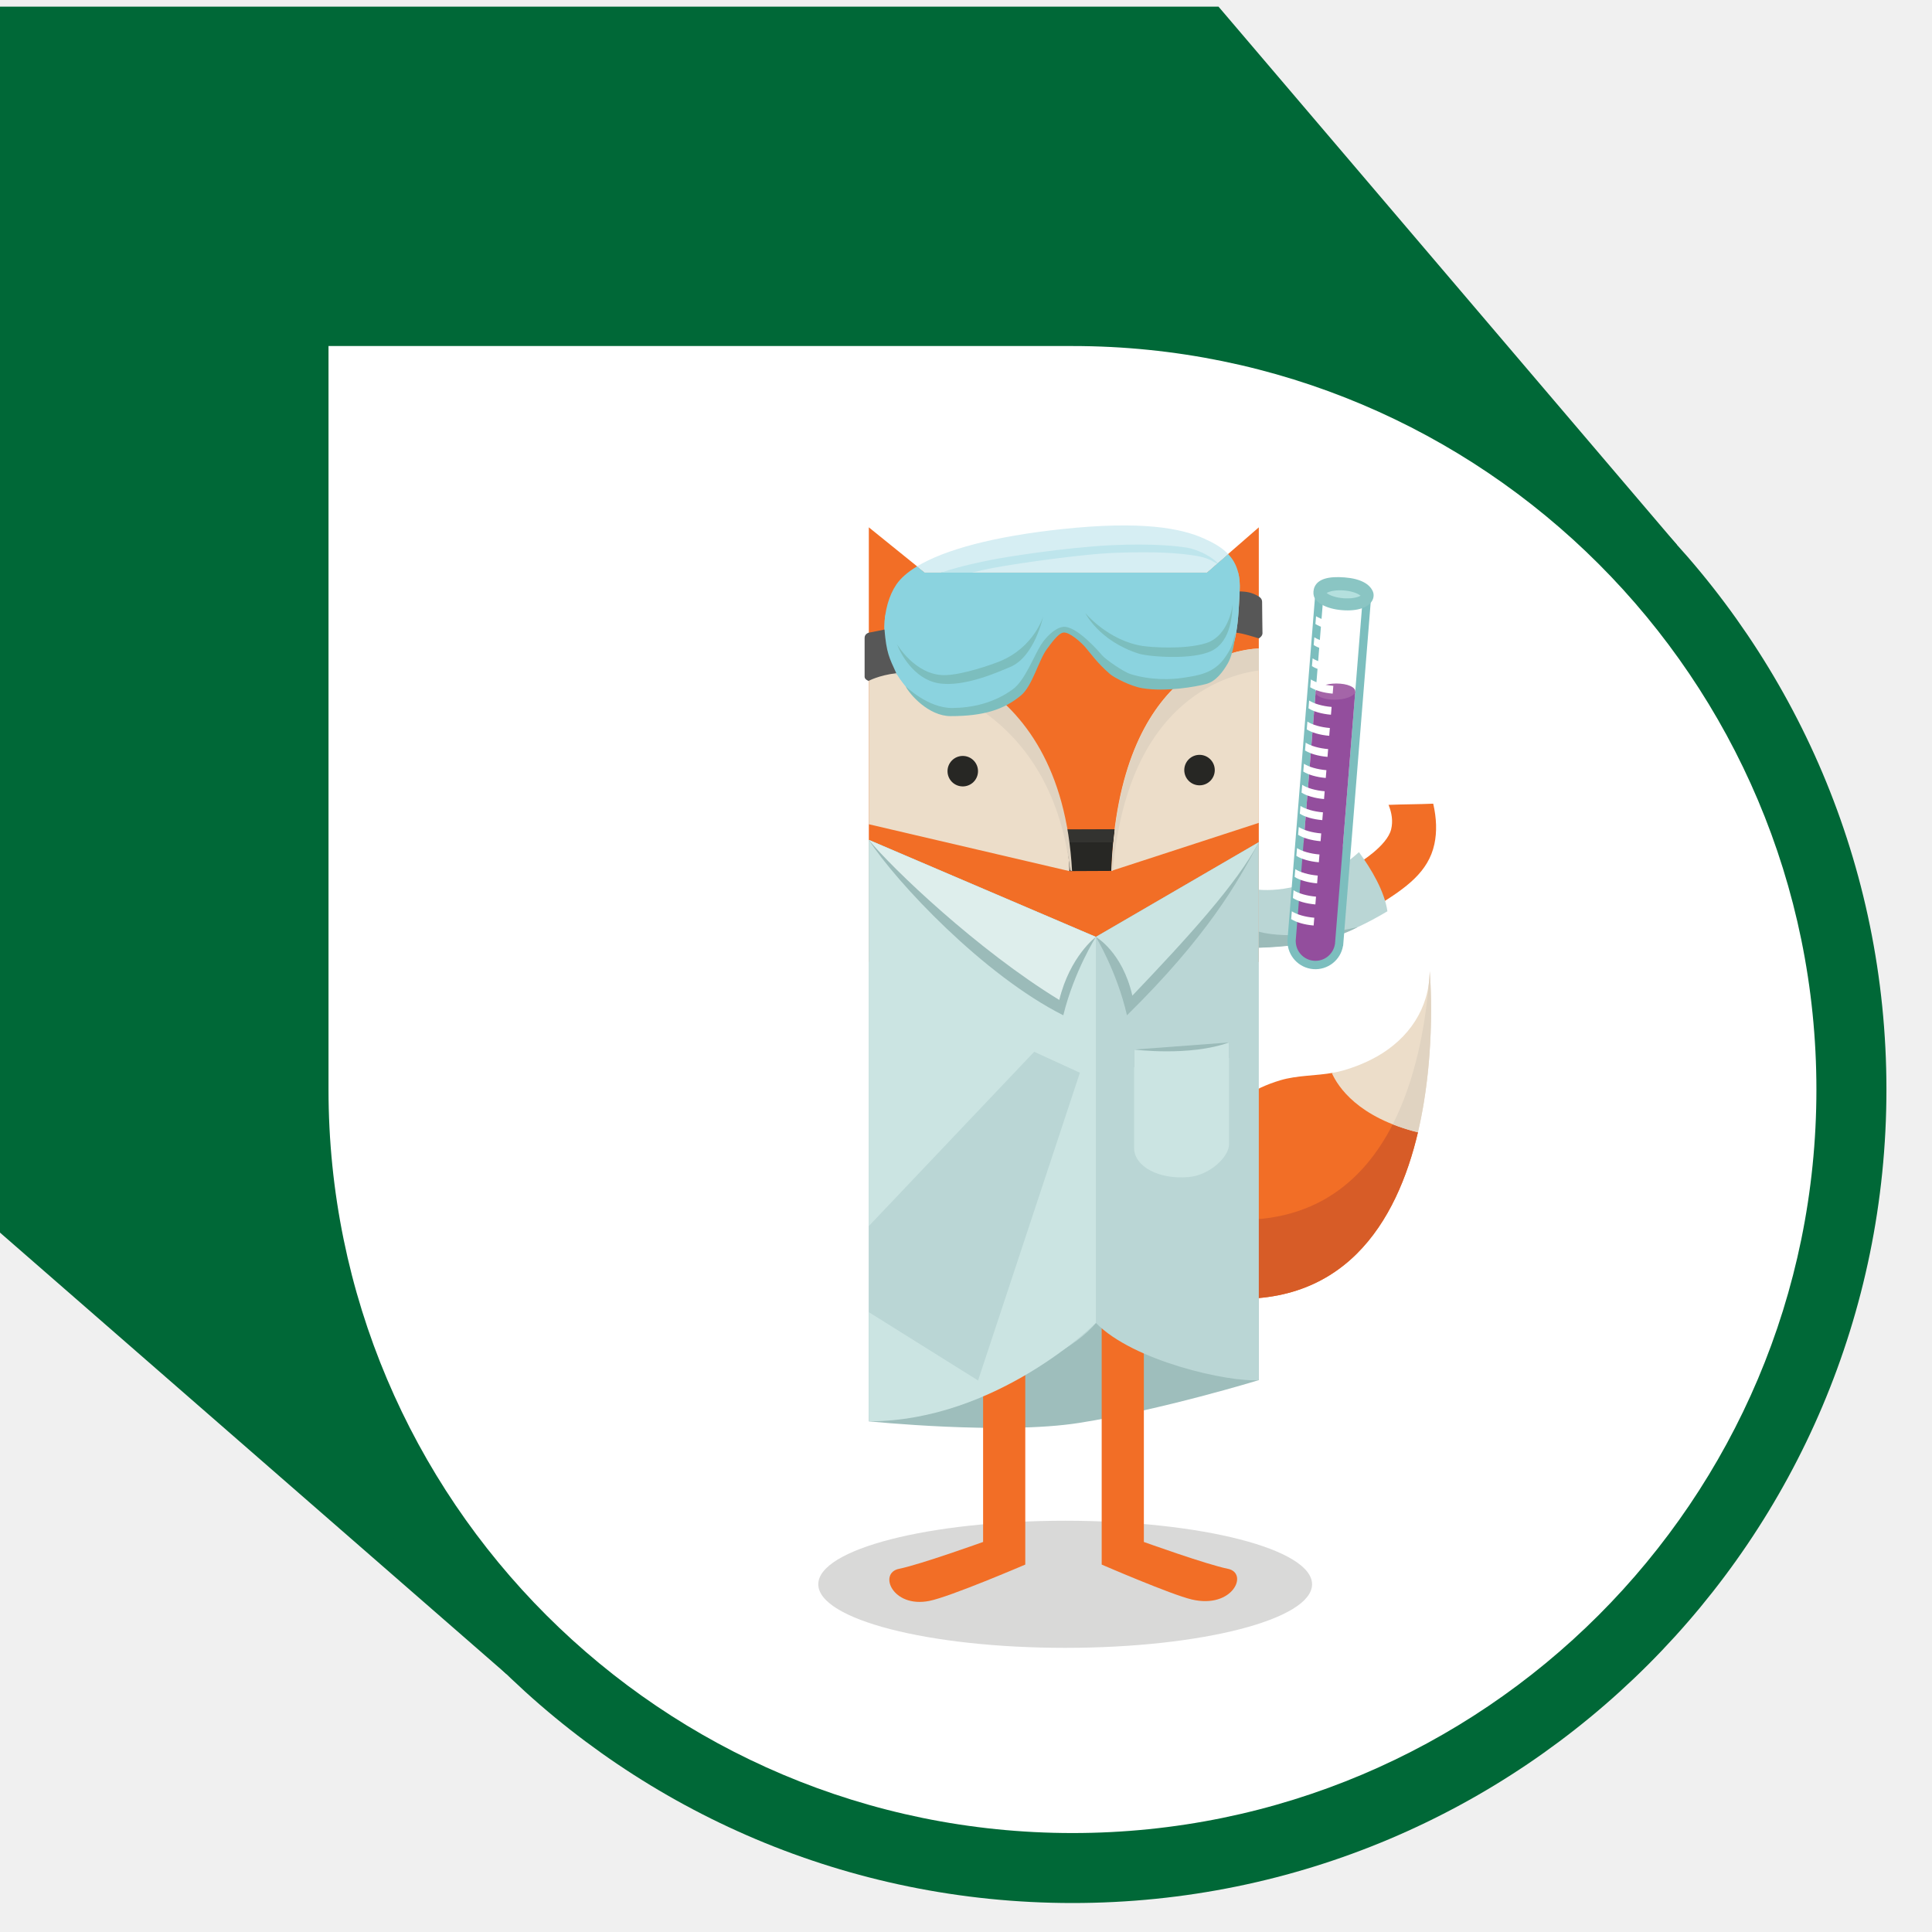
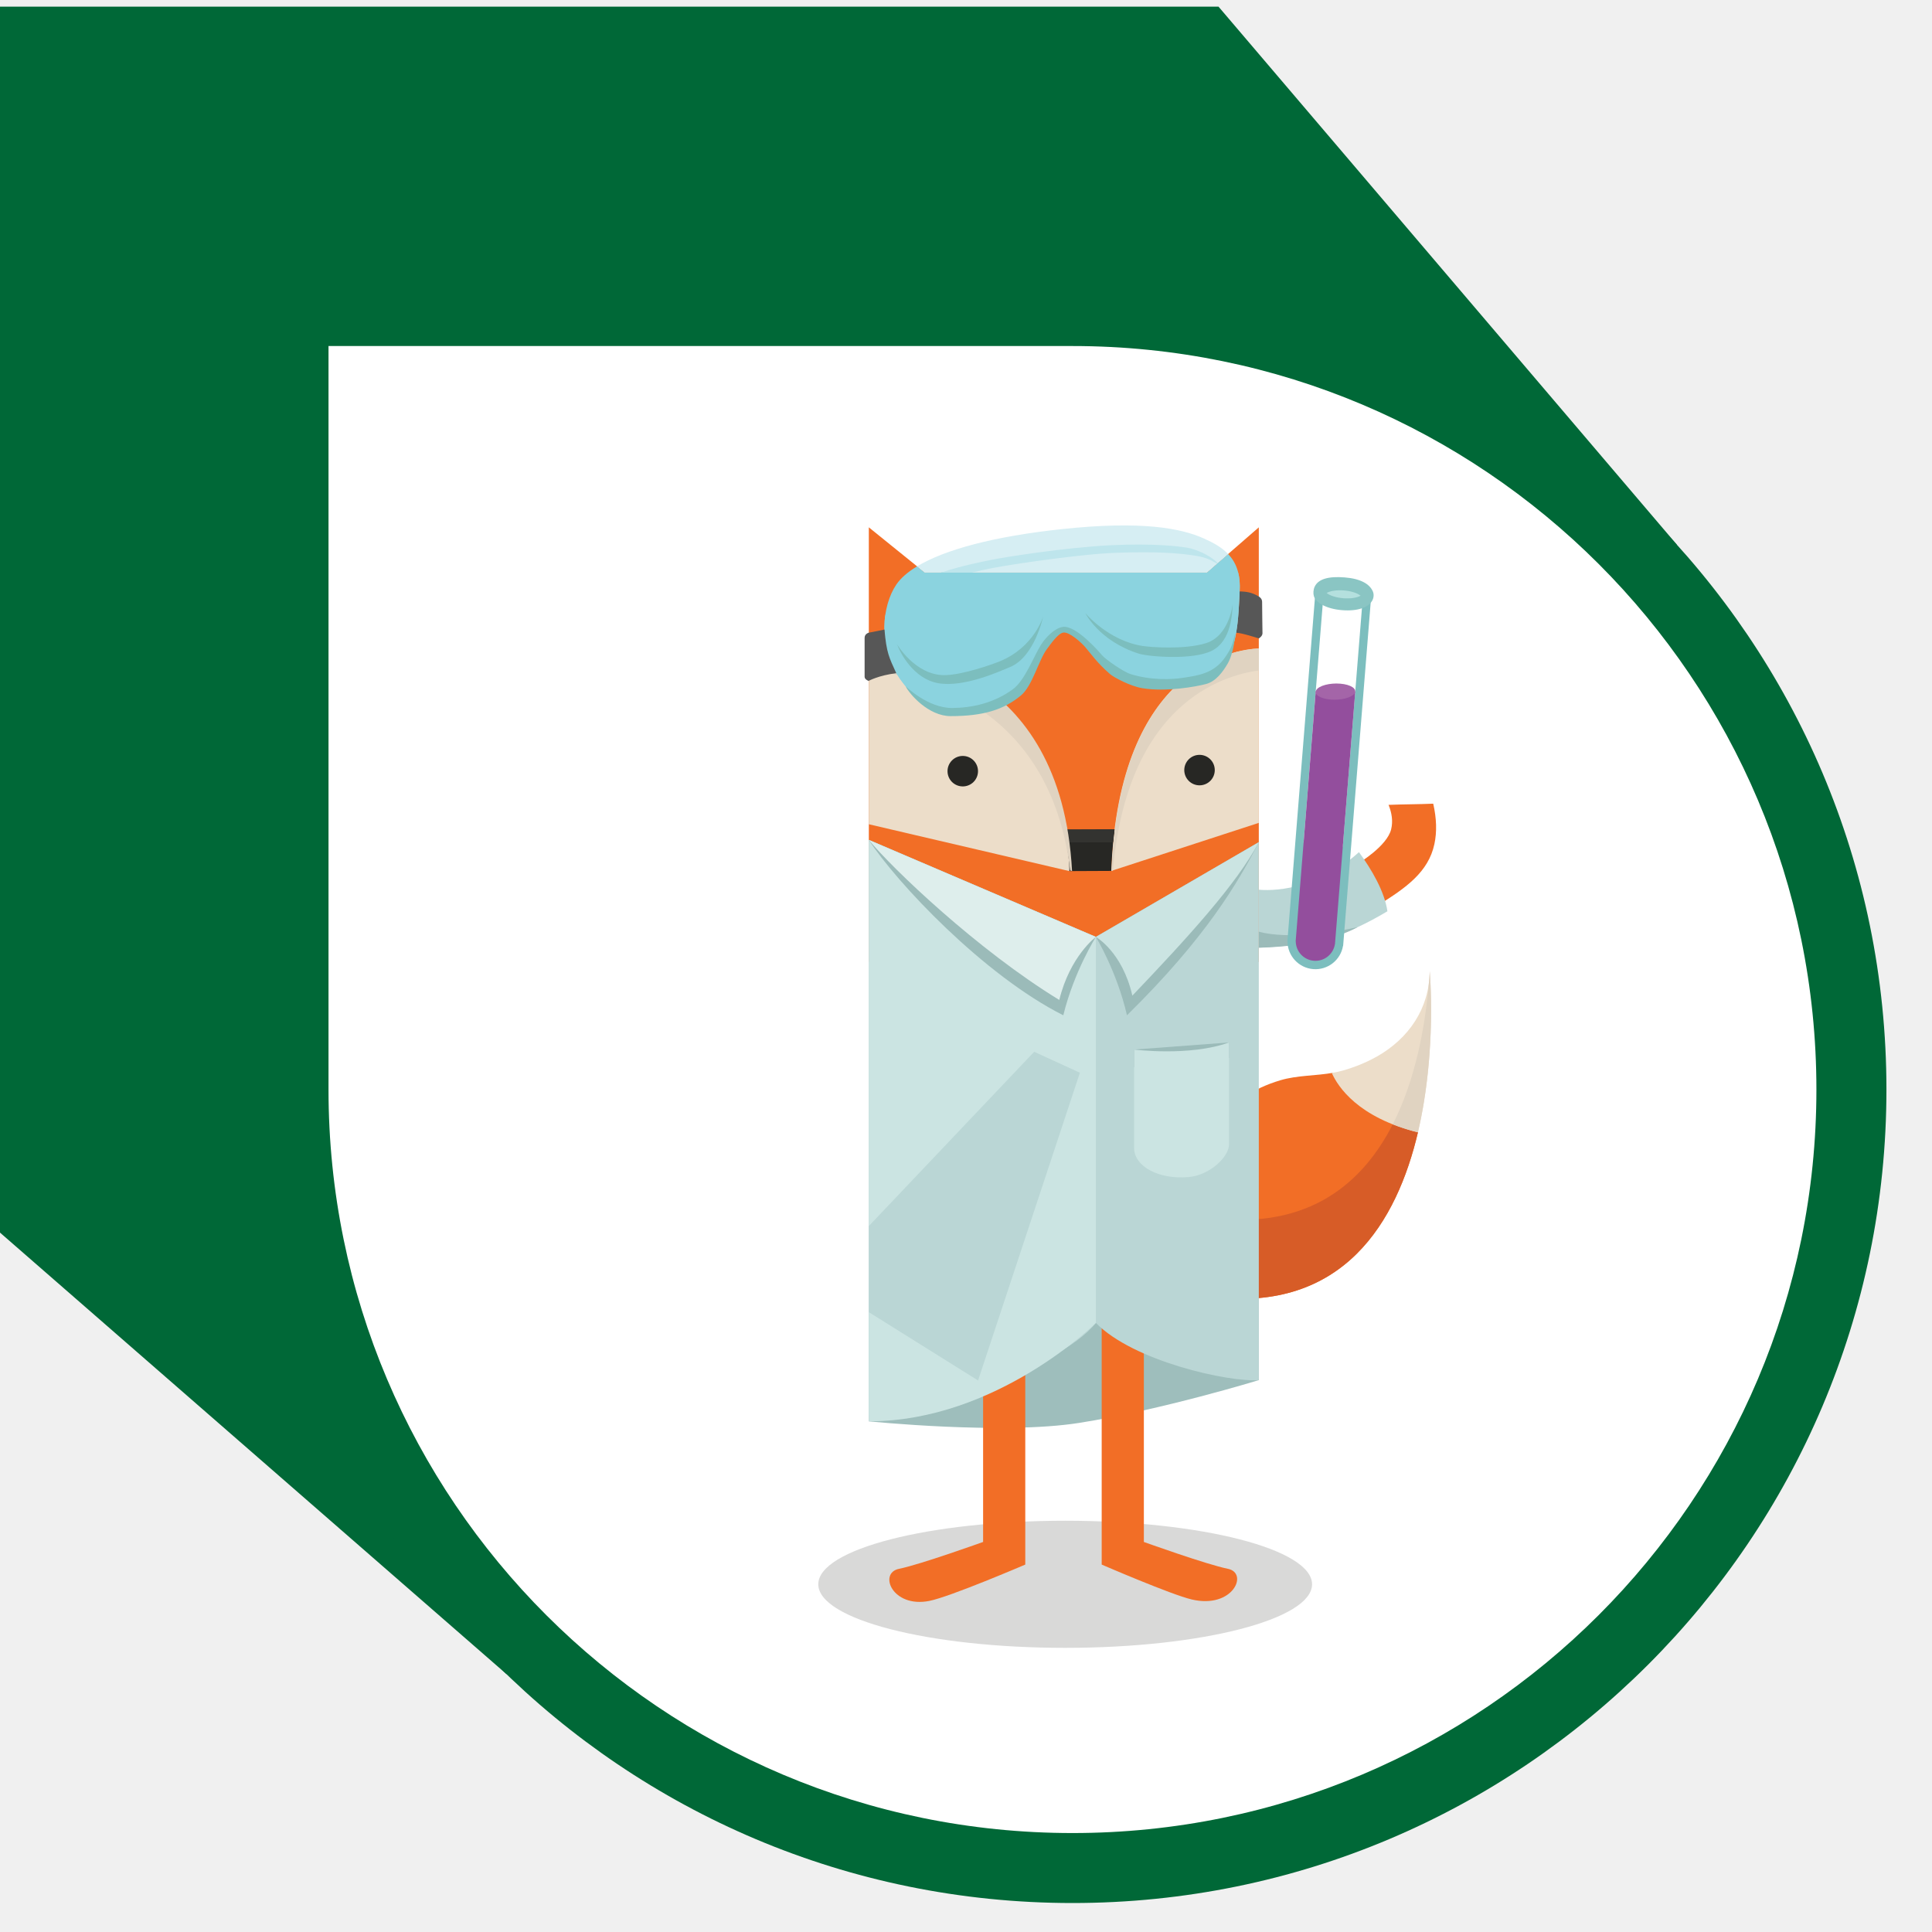
<svg xmlns="http://www.w3.org/2000/svg" width="200px" height="200px" viewBox="0 0 200 200" version="1.1">
  <defs />
  <g id="Page-1" stroke="none" stroke-width="1" fill="none" fill-rule="evenodd">
    <g id="science-fox">
      <g id="Page-1">
        <path d="M0,0.689 L0,127.599 L52.439,173.311 L173.576,56.372 L126.141,0.689 L0,0.689 Z" id="Fill-1" fill="#006837" />
        <g id="Group-6" transform="translate(25.90805, 28.14286)">
          <path d="M0.85,84.645 C0.85,131.153 38.579,168.857 85.118,168.857 C131.646,168.857 169.375,131.153 169.375,84.645 C169.375,38.137 131.646,0.434 85.118,0.434 L0.85,0.434 L0.85,84.645 Z" id="Fill-2" fill="#006837" />
          <path d="M8.099,84.645 C8.099,127.153 42.582,161.613 85.118,161.613 C127.643,161.613 162.126,127.153 162.126,84.645 C162.126,42.138 127.643,7.678 85.118,7.678 L8.099,7.678 L8.099,84.645 Z" id="Fill-4" fill="#FFFFFF" />
        </g>
        <g id="Group-296" transform="translate(65.33333, 54.03429)">
          <path d="M59.299,1.711 C61.528,2.709 63.179,3.938 62.993,7.176 C62.809,10.416 62.913,15.457 58.715,16.379 C57.444,16.658 52.484,17.003 50.72,15.643 C48.84,14.193 46.081,11.346 44.717,11.268 C43.352,11.191 42.122,14.22 41.468,15.797 C40.465,18.219 36.131,19.095 34.438,19.328 C32.073,19.652 29.646,19.199 27.45,15.657 C25.667,12.785 25.935,8.727 27.451,6.482 C29.199,3.894 35.096,1.749 44.62,0.736 C52.837,-0.138 56.902,0.637 59.299,1.711" id="Fill-7" fill="#FFFFFF" />
          <path d="M24.605,93.101 C24.605,93.101 38.413,94.519 46.381,93.264 C54.946,91.914 64.978,88.836 64.978,88.836 L64.978,78.001 L24.605,78.001 L24.605,93.101 Z" id="Fill-9" fill="#9EBEBC" />
          <path d="M44.933,103.392 C30.818,103.392 19.375,106.338 19.375,109.971 C19.375,113.605 30.818,116.551 44.933,116.551 C59.048,116.551 70.491,113.605 70.491,109.971 C70.491,106.338 59.048,103.392 44.933,103.392" id="Fill-11" fill="#D9D9D8" />
          <path d="M48.713,81.799 L48.713,107.93 C48.713,107.93 55.891,111.039 58.035,111.543 C62.304,112.547 63.956,108.803 61.773,108.366 C59.59,107.93 53.079,105.589 53.079,105.589 L53.079,82.913 L48.713,81.799 Z" id="Fill-13" fill="#F26E26" />
          <path d="M40.803,83.785 L40.803,107.93 C40.803,107.93 33.025,111.268 30.864,111.693 C27.047,112.446 25.56,108.803 27.743,108.367 C29.926,107.93 36.437,105.588 36.437,105.588 L36.437,82.913 L40.803,83.785 Z" id="Fill-15" fill="#F26E26" />
          <path d="M81.463,63.135 C79.286,72.423 73.768,81.84 60.167,80.243 C60.167,80.243 60.249,62.483 60.249,62.46 C60.253,61.579 62.651,60.041 63.237,59.648 C64.452,58.831 65.797,58.214 67.201,57.796 C68.985,57.265 70.874,57.347 72.701,57.014" id="Fill-17" fill="#F26E26" />
          <path d="M78.9,62.246 C75.75,68.5 70.136,73.227 60.205,72.074 C60.185,76.266 60.167,80.244 60.167,80.244 C73.769,81.841 79.287,72.422 81.463,63.135" id="Fill-19" fill="#D75C27" />
          <path d="M82.671,46.503 C82.643,50.341 80.502,53.469 77.22,55.327 C76.109,55.955 74.916,56.433 73.691,56.786 C73.309,56.896 72.921,56.973 72.533,57.038 C73.174,58.478 75.251,61.638 81.45,63.187 C83.425,54.8 82.671,46.503 82.671,46.503" id="Fill-21" fill="#ECDDC9" />
          <path d="M82.812,50.204 C82.812,50.301 82.813,50.398 82.813,50.499 C82.813,50.398 82.812,50.301 82.812,50.204" id="Fill-23" fill="#E0D3C1" />
          <path d="M82.807,49.727 C82.809,49.801 82.81,49.877 82.81,49.952 C82.81,49.877 82.809,49.801 82.807,49.727" id="Fill-25" fill="#E0D3C1" />
          <path d="M82.812,50.704 C82.812,50.824 82.811,50.944 82.81,51.068 C82.811,50.944 82.812,50.824 82.812,50.704" id="Fill-27" fill="#E0D3C1" />
          <path d="M82.791,48.863 C82.792,48.888 82.792,48.914 82.793,48.94 C82.792,48.914 82.792,48.888 82.791,48.863" id="Fill-29" fill="#E0D3C1" />
          <path id="Fill-31" fill="#E0D3C1" />
          <path d="M82.8,49.28 C82.801,49.331 82.803,49.381 82.804,49.433 C82.803,49.381 82.801,49.331 82.8,49.28" id="Fill-33" fill="#E0D3C1" />
          <path d="M82.808,51.232 C82.807,51.373 82.805,51.516 82.803,51.661 C82.805,51.516 82.807,51.373 82.808,51.232" id="Fill-35" fill="#E0D3C1" />
          <path d="M82.8,51.78 C82.796,51.944 82.793,52.111 82.788,52.281 C82.793,52.111 82.796,51.944 82.8,51.78" id="Fill-37" fill="#E0D3C1" />
          <path d="M82.786,52.339 C82.78,52.529 82.775,52.721 82.767,52.917 C82.775,52.721 82.78,52.529 82.786,52.339" id="Fill-39" fill="#E0D3C1" />
          <path d="M82.66,46.761 C82.638,47.073 82.612,47.39 82.585,47.712 C82.583,47.726 82.582,47.74 82.581,47.755 C82.626,47.416 82.653,47.071 82.662,46.718 C82.662,46.733 82.661,46.746 82.66,46.761" id="Fill-41" fill="#E0D3C1" />
          <path d="M82.671,46.511 C82.671,46.51 82.67,46.503 82.67,46.503 C82.67,46.591 82.662,46.675 82.66,46.761 C82.661,46.746 82.661,46.733 82.662,46.719 C82.664,46.649 82.671,46.581 82.671,46.511" id="Fill-43" fill="#E0D3C1" />
          <path d="M82.793,48.94 C82.796,49.05 82.798,49.164 82.801,49.28 C82.798,49.164 82.795,49.05 82.793,48.94" id="Fill-45" fill="#E0D3C1" />
          <path d="M82.803,49.434 C82.804,49.529 82.807,49.627 82.808,49.727 C82.807,49.627 82.804,49.529 82.803,49.434" id="Fill-47" fill="#E0D3C1" />
          <path d="M82.788,52.281 C82.788,52.3 82.787,52.32 82.786,52.339 C82.787,52.32 82.788,52.3 82.788,52.281" id="Fill-49" fill="#E0D3C1" />
          <path d="M82.767,52.92 L82.767,52.917 L82.767,52.92" id="Fill-51" fill="#E0D3C1" />
          <path d="M82.779,48.476 C82.784,48.6 82.787,48.729 82.79,48.862 C82.787,48.728 82.784,48.6 82.779,48.476" id="Fill-53" fill="#E0D3C1" />
          <path d="M82.81,49.953 C82.811,50.035 82.811,50.119 82.811,50.204 C82.811,50.119 82.811,50.035 82.81,49.953" id="Fill-55" fill="#E0D3C1" />
          <path d="M82.802,51.661 C82.801,51.701 82.801,51.74 82.8,51.779 C82.801,51.74 82.801,51.701 82.802,51.661" id="Fill-57" fill="#E0D3C1" />
          <path d="M82.81,51.068 C82.81,51.122 82.809,51.178 82.808,51.232 C82.809,51.178 82.81,51.122 82.81,51.068" id="Fill-59" fill="#E0D3C1" />
          <path d="M82.779,48.476 C82.737,47.234 82.671,46.504 82.671,46.504 L82.671,46.51 C82.671,46.515 82.672,46.523 82.673,46.542 C82.687,46.7 82.742,47.392 82.779,48.476" id="Fill-61" fill="#E0D3C1" />
          <path d="M82.812,50.499 L82.812,50.704 L82.812,50.499" id="Fill-63" fill="#E0D3C1" />
          <path d="M82.786,52.339 C82.787,52.32 82.787,52.299 82.788,52.28 C82.793,52.11 82.796,51.945 82.8,51.78 C82.801,51.741 82.801,51.7 82.802,51.661 C82.804,51.516 82.806,51.373 82.809,51.232 C82.809,51.177 82.81,51.122 82.81,51.068 C82.811,50.944 82.812,50.824 82.812,50.703 L82.812,50.499 L82.812,50.203 C82.811,50.119 82.811,50.034 82.81,49.952 C82.81,49.876 82.809,49.801 82.808,49.727 C82.806,49.628 82.805,49.529 82.803,49.433 C82.802,49.381 82.801,49.331 82.801,49.28 C82.799,49.164 82.795,49.049 82.793,48.94 C82.792,48.914 82.792,48.888 82.791,48.863 C82.787,48.73 82.783,48.599 82.779,48.476 L82.779,48.476 C82.742,47.392 82.687,46.7 82.673,46.541 C82.67,46.601 82.666,46.66 82.662,46.718 C82.652,47.07 82.626,47.416 82.581,47.755 C82.188,52.298 81.191,57.747 78.845,62.351 C79.623,62.659 80.48,62.944 81.45,63.186 C82.314,59.519 82.655,55.867 82.767,52.921 L82.767,52.917 C82.775,52.721 82.78,52.529 82.786,52.339" id="Fill-65" fill="#E0D3C1" />
          <path d="M82.674,46.542 C82.672,46.522 82.671,46.516 82.671,46.511 C82.67,46.581 82.665,46.648 82.662,46.718 C82.666,46.66 82.67,46.601 82.674,46.542" id="Fill-67" fill="#E0D3C1" />
          <path d="M24.606,0.555 L24.606,45.543 L64.978,45.543 L64.978,0.555 L59.613,5.222 L30.38,5.222 L24.606,0.555 Z" id="Fill-69" fill="#F26E26" />
          <path d="M64.979,13.09 L64.979,31.148 L49.701,36.123 C50.529,14.838 62.517,13.2 64.979,13.09" id="Fill-71" fill="#ECDDC9" />
          <path id="Fill-73" fill="#F26E26" />
          <path d="M34.849,17.307 C46.964,25.798 45.368,36.142 45.368,36.142 L24.606,31.292 L24.606,13.09 C24.606,13.09 30.414,14.198 34.849,17.307" id="Fill-75" fill="#ECDDC9" />
          <path d="M35.443,24.677 C36.062,25.291 36.067,26.289 35.453,26.909 C34.84,27.527 33.841,27.531 33.221,26.919 C32.602,26.305 32.597,25.307 33.211,24.688 C33.824,24.068 34.824,24.064 35.443,24.677" id="Fill-77" fill="#272724" />
          <path d="M59.952,24.565 C60.571,25.178 60.576,26.177 59.962,26.796 C59.349,27.414 58.349,27.419 57.73,26.807 C57.111,26.193 57.106,25.194 57.72,24.575 C58.333,23.956 59.333,23.952 59.952,24.565" id="Fill-79" fill="#272724" />
          <path d="M45.369,36.142 C45.369,36.142 45.425,34.448 44.74,31.842 L50.046,31.823 C49.879,33.16 49.76,34.589 49.7,36.122" id="Fill-81" fill="#272724" />
          <path d="M44.74,31.842 L50.046,31.822 C49.991,32.257 49.945,32.705 49.901,33.159 L45.046,33.176 C44.965,32.765 44.865,32.319 44.74,31.842" id="Fill-83" fill="#333330" />
          <path d="M64.979,13.099 L64.979,15.373 C61.161,15.882 51.359,18.872 49.876,36.085 L49.733,36.133 C50.561,14.848 62.517,13.21 64.979,13.099" id="Fill-85" fill="#E0D3C1" />
          <path d="M24.623,13.099 L24.606,15.373 C29.886,15.882 43.397,18.872 45.448,36.085 L45.646,36.133 C44.5,14.847 28.028,13.21 24.623,13.099" id="Fill-87" fill="#E0D3C1" />
          <path d="M24.606,32.914 L24.606,92.485 C28.631,92.485 44.194,87.857 48.112,82.913 C52.029,86.916 61.931,89.072 64.978,88.835 L64.978,33.149 L48.112,42.957 L24.606,32.914 Z" id="Fill-89" fill="#BAD6D5" />
          <path d="M78.41,29.285 C78.748,30.12 78.884,30.981 78.676,31.823 C78.249,33.552 75.345,35.292 75.345,35.292 C75.345,35.292 75.878,38.045 77.292,39.693 C80.235,37.87 82.535,36.235 83.155,33.345 C83.423,32.096 83.386,30.697 83.033,29.162 C81.508,29.229 79.952,29.221 78.41,29.285" id="Fill-91" fill="#F26E26" />
          <path d="M64.979,38.064 C64.979,38.064 70.28,38.77 75.345,34.179 C76.642,35.946 77.997,38.242 78.291,40.301 C73.931,42.891 70.893,43.805 64.979,44.069 L64.979,38.064 Z" id="Fill-93" fill="#BAD6D5" />
          <path d="M48.111,42.957 C48.111,42.957 50.288,46.522 51.33,51.069 C59.548,42.989 62.823,37.329 64.979,33.149 C60.703,35.635 48.111,42.957 48.111,42.957" id="Fill-95" fill="#9BBBB9" />
          <path d="M48.111,42.957 C48.111,42.957 50.846,44.487 51.888,49.033 C57.593,43.054 62.709,37.456 64.979,33.149 C60.703,35.635 48.111,42.957 48.111,42.957" id="Fill-97" fill="#CBE4E2" />
          <path d="M62.995,7.181 C63.73,7.223 64.231,7.268 64.972,7.713 C65.099,7.784 65.32,7.964 65.32,8.275 C65.32,9.417 65.355,10.772 65.358,11.523 C65.359,11.835 64.982,12.054 64.982,12.054 C64.982,12.054 63.179,11.468 62.633,11.468 C62.934,9.353 62.979,7.641 62.995,7.181" id="Fill-99" fill="#575757" />
          <path d="M30.379,5.222 L29.603,4.594 C28.621,5.187 27.898,5.82 27.451,6.482 C25.935,8.727 25.666,12.784 27.45,15.657 C29.646,19.199 32.072,19.652 34.438,19.328 C36.131,19.095 40.464,18.219 41.468,15.797 C42.121,14.22 43.351,11.19 44.717,11.268 C46.082,11.346 48.839,14.193 50.72,15.643 C52.484,17.002 57.444,16.658 58.715,16.379 C62.913,15.457 62.808,10.416 62.993,7.176 C63.098,5.365 62.626,4.183 61.801,3.318 L59.613,5.222 L30.379,5.222 Z" id="Fill-101" fill="#8BD3DF" />
          <path d="M30.379,5.222 L59.613,5.222 L61.801,3.318 C61.151,2.636 60.282,2.151 59.298,1.711 C56.901,0.637 52.837,-0.138 44.621,0.736 C37.532,1.49 32.458,2.87 29.603,4.594 L30.379,5.222 Z" id="Fill-103" fill="#D6EEF3" />
          <path d="M62.84,5.218 C62.68,8.377 62.324,12.392 58.623,13.206 C57.352,13.485 52.391,13.828 50.627,12.469 C48.747,11.02 45.99,8.173 44.625,8.095 C43.259,8.016 42.029,11.046 41.376,12.624 C40.372,15.045 36.039,15.922 34.346,16.154 C31.98,16.479 29.554,16.026 27.358,12.484 C26.83,11.634 26.488,10.63 26.304,9.582 C26.077,11.649 26.397,13.958 27.451,15.658 C29.648,19.199 32.074,19.653 34.439,19.328 C36.132,19.096 40.466,18.219 41.47,15.797 C42.123,14.219 43.353,11.19 44.718,11.269 C46.082,11.346 48.841,14.193 50.721,15.642 C52.485,17.002 57.446,16.658 58.716,16.379 C62.915,15.456 62.81,10.415 62.995,7.177 C63.039,6.421 62.981,5.777 62.84,5.218" id="Fill-105" fill="#8BD3DF" />
          <path d="M27.529,12.662 C27.529,12.662 29.398,15.852 32.411,15.856 C34.281,15.857 37.464,14.713 38.16,14.428 C41.718,12.973 42.651,9.793 42.651,9.793 C42.651,9.793 41.778,13.968 39.226,15.018 C38.219,15.432 34.472,17.168 31.775,16.686 C29.214,16.229 27.843,13.525 27.529,12.662" id="Fill-107" fill="#7CBEBE" />
          <path d="M62.278,8.468 C62.278,8.468 61.961,11.8 59.48,12.555 C57.208,13.246 53.679,12.948 52.974,12.84 C49.374,12.288 47.018,9.431 47.018,9.431 C47.018,9.431 48.432,12.317 52.542,13.627 C53.53,13.942 58.082,14.328 60.09,13.343 C62.184,12.317 62.223,9.376 62.278,8.468" id="Fill-109" fill="#7CBEBE" />
          <path d="M61.509,13.984 C60.345,15.686 58.714,15.89 57.107,16.137 C55.973,16.313 53.816,16.409 51.687,15.742 C50.959,15.514 49.112,14.223 48.769,13.818 C48.427,13.414 46.034,10.653 44.677,10.863 C43.871,10.99 42.942,11.898 42.423,12.724 C41.694,13.882 40.762,16.397 39.543,17.298 C37.588,18.741 35.328,19.237 33.269,19.258 C30.715,19.284 28.414,17.003 28.414,17.003 C28.825,17.843 30.799,20.094 33.064,20.098 C36.528,20.103 38.615,19.407 40.365,17.951 C41.539,16.976 42.214,14.247 43.046,13.153 C43.408,12.677 44.18,11.532 44.744,11.449 C45.362,11.358 46.593,12.469 47.018,12.964 C47.578,13.617 48.251,14.601 49.57,15.742 C49.987,16.103 51.673,16.994 52.901,17.205 C55.332,17.621 58.505,17.049 59.533,16.769 C60.56,16.489 61.262,15.495 61.743,14.684 C62.119,14.053 62.459,12.88 62.521,11.573 C62.278,12.551 62.218,12.949 61.509,13.984" id="Fill-111" fill="#7CBEBE" />
          <path d="M60.972,4.541 C60.898,4.442 60.813,4.347 60.724,4.255 L60.643,4.326 C60.747,4.392 60.855,4.463 60.972,4.541" id="Fill-113" fill="#8BD3DF" />
          <path d="M29.246,7.422 C30.235,6.856 32.704,5.902 35.374,5.221 L32.146,5.221 C31.121,5.573 30.144,5.991 29.424,6.486 C28.176,7.344 27.346,9.079 27.346,9.079 C27.346,9.079 28.007,8.131 29.246,7.422" id="Fill-115" fill="#8BD3DF" />
          <path d="M60.724,4.255 C60.038,3.549 58.954,3.052 58.117,2.794 C57.17,2.501 53.98,2.195 49.626,2.409 C44.905,2.641 38.522,3.661 37.211,3.937 C36.345,4.119 34.15,4.538 32.147,5.222 L35.374,5.222 C36.048,5.05 36.734,4.894 37.412,4.768 C40.784,4.14 47.105,3.323 49.674,3.214 C52.679,3.087 55.617,3.093 57.941,3.42 C59.367,3.619 59.863,3.825 60.643,4.325 L60.724,4.255 Z" id="Fill-117" fill="#BEE5EC" />
          <path d="M26.226,11.137 L24.581,11.468 C24.581,11.468 24.171,11.579 24.171,11.995 L24.171,16.031 C24.171,16.313 24.581,16.453 24.581,16.453 C24.581,16.453 25.653,15.867 27.45,15.657 C26.714,14.041 26.439,13.579 26.226,11.137" id="Fill-119" fill="#575757" />
          <path d="M48.111,42.957 L48.111,82.913 C48.111,82.913 37.871,93.101 24.605,93.101 L24.605,32.914 L48.111,42.957 Z" id="Fill-121" fill="#CBE4E2" />
          <path d="M24.606,32.914 L48.112,42.957 C48.112,42.957 45.851,46.522 44.739,51.069 C36.47,46.906 27.423,37.271 24.606,32.914" id="Fill-123" fill="#9BBBB9" />
          <path d="M41.725,54.845 L46.457,57.014 L35.916,88.873 L24.606,81.799 L24.606,72.888 L41.725,54.845 Z" id="Fill-125" fill="#BAD6D5" />
          <path d="M24.606,32.914 L48.112,42.957 C48.112,42.957 45.434,44.933 44.323,49.48 C35.878,44.323 27.036,35.875 24.606,32.914" id="Fill-127" fill="#DEEEEC" />
          <path d="M64.979,42.409 C64.979,42.409 68.211,43.494 75.202,41.946 C71.306,44.068 64.979,44.068 64.979,44.068 L64.979,42.409 Z" id="Fill-129" fill="#9BBBB9" />
          <path d="M52.07,54.616 L61.895,53.88 L61.895,55.491 L52.07,56.454 L52.07,54.616 Z" id="Fill-131" fill="#9BBBB9" />
          <path d="M52.07,54.616 C52.07,54.616 57.842,55.352 61.895,53.88 L61.895,64.435 C61.895,65.703 59.926,67.619 57.724,67.814 C54.604,68.092 52.07,66.706 52.07,64.803 L52.07,54.616 Z" id="Fill-133" fill="#CBE4E2" />
          <path d="M73.727,43.635 L76.655,7.136 L70.884,6.673 L67.955,43.172 L67.955,43.172 L67.955,43.172 L67.935,43.429 L67.947,43.43 C67.959,44.912 69.102,46.166 70.609,46.288 C72.116,46.408 73.445,45.353 73.693,43.89 L73.706,43.891 L73.727,43.635 L73.727,43.635 L73.727,43.635 Z" id="Fill-135" fill="#7CBEBE" />
          <path d="M71.694,7.271 L69.615,33.169 L69.624,33.17 C69.634,34.215 70.439,35.099 71.5,35.183 C72.562,35.269 73.498,34.525 73.673,33.495 L73.682,33.496 L75.76,7.598 L71.694,7.271 Z" id="Fill-137" fill="#FFFFFF" />
          <path d="M73.868,5.739 C72.203,5.606 71.13,5.895 70.757,6.708 C70.617,7.013 70.598,7.411 70.679,7.678 C70.88,8.334 71.932,8.997 73.596,9.13 C75.26,9.264 76.32,8.819 76.707,8.161 C76.857,7.906 76.93,7.527 76.784,7.191 C76.454,6.426 75.533,5.871 73.868,5.739" id="Fill-139" fill="#8AC5C3" />
          <path d="M70.872,17.51 L68.794,43.409 L68.803,43.41 C68.812,44.454 69.617,45.338 70.678,45.422 C71.741,45.508 72.677,44.764 72.851,43.734 L72.86,43.735 L74.963,17.561 L70.872,17.51 Z" id="Fill-141" fill="#934E9D" />
          <path d="M71.998,7.351 C72.33,7.62 72.972,7.835 73.726,7.895 C74.477,7.956 75.145,7.846 75.517,7.633 C75.185,7.364 74.542,7.149 73.789,7.088 C73.038,7.029 72.37,7.138 71.998,7.351" id="Fill-143" fill="#B4E0DE" />
          <path d="M74.896,17.727 C74.617,18.18 73.506,18.473 72.41,18.382 C71.315,18.291 70.652,17.848 70.931,17.395 C71.208,16.941 72.321,16.648 73.416,16.739 C74.51,16.832 75.174,17.273 74.896,17.727" id="Fill-145" fill="#A465A8" />
-           <g id="Group-177" transform="translate(67.58621, 9.005714)" fill="#FFFFFF">
-             <path d="M5.465,3.596 C4.499,3.514 3.657,3.261 3.139,2.932 L3.073,3.738 C3.592,4.067 4.432,4.32 5.399,4.402 L5.465,3.596 Z" id="Fill-147" />
-             <path d="M5.645,1.413 C4.678,1.332 3.837,1.079 3.319,0.75 L3.252,1.556 C3.771,1.885 4.612,2.138 5.578,2.219 L5.645,1.413 Z" id="Fill-149" />
-             <path d="M5.286,5.778 C4.32,5.697 3.478,5.443 2.96,5.115 L2.894,5.921 C3.413,6.249 4.253,6.503 5.22,6.584 L5.286,5.778 Z" id="Fill-151" />
-             <path d="M5.107,7.96 C4.14,7.879 3.299,7.625 2.781,7.297 L2.714,8.103 C3.234,8.431 4.074,8.685 5.04,8.766 L5.107,7.96 Z" id="Fill-153" />
-             <path d="M4.928,10.142 C3.961,10.061 3.12,9.808 2.602,9.479 L2.535,10.285 C3.054,10.614 3.895,10.867 4.861,10.948 L4.928,10.142 Z" id="Fill-155" />
-             <path d="M4.748,12.324 C3.782,12.243 2.94,11.99 2.422,11.661 L2.356,12.467 C2.875,12.796 3.715,13.049 4.682,13.13 L4.748,12.324 Z" id="Fill-157" />
-             <path d="M4.569,14.506 C3.603,14.425 2.761,14.172 2.243,13.843 L2.177,14.649 C2.696,14.978 3.536,15.231 4.503,15.312 L4.569,14.506 Z" id="Fill-159" />
-             <path d="M4.39,16.688 C3.423,16.607 2.582,16.354 2.064,16.025 L1.997,16.831 C2.516,17.16 3.357,17.413 4.323,17.494 L4.39,16.688 Z" id="Fill-161" />
-             <path d="M4.211,18.871 C3.244,18.79 2.403,18.536 1.884,18.208 L1.818,19.014 C2.337,19.342 3.178,19.596 4.144,19.677 L4.211,18.871 Z" id="Fill-163" />
-             <path d="M3.673,25.417 C2.706,25.336 1.865,25.083 1.347,24.754 L1.28,25.56 C1.799,25.889 2.64,26.142 3.606,26.223 L3.673,25.417 Z" id="Fill-165" />
-             <path d="M3.493,27.599 C2.527,27.518 1.685,27.265 1.167,26.936 L1.101,27.742 C1.62,28.071 2.46,28.324 3.427,28.405 L3.493,27.599 Z" id="Fill-167" />
-             <path d="M3.314,29.781 C2.348,29.7 1.506,29.447 0.988,29.118 L0.922,29.924 C1.441,30.253 2.281,30.506 3.248,30.587 L3.314,29.781 Z" id="Fill-169" />
-             <path d="M3.135,31.963 C2.168,31.882 1.327,31.629 0.809,31.3 L0.742,32.106 C1.262,32.435 2.102,32.688 3.068,32.769 L3.135,31.963 Z" id="Fill-171" />
-             <path d="M4.031,21.053 C3.065,20.972 2.223,20.718 1.705,20.39 L1.639,21.196 C2.158,21.524 2.998,21.778 3.965,21.859 L4.031,21.053 Z" id="Fill-173" />
-             <path d="M3.852,23.235 C2.885,23.154 2.044,22.901 1.526,22.572 L1.459,23.378 C1.979,23.707 2.819,23.96 3.786,24.041 L3.852,23.235 Z" id="Fill-175" />
-           </g>
        </g>
      </g>
    </g>
  </g>
</svg>
